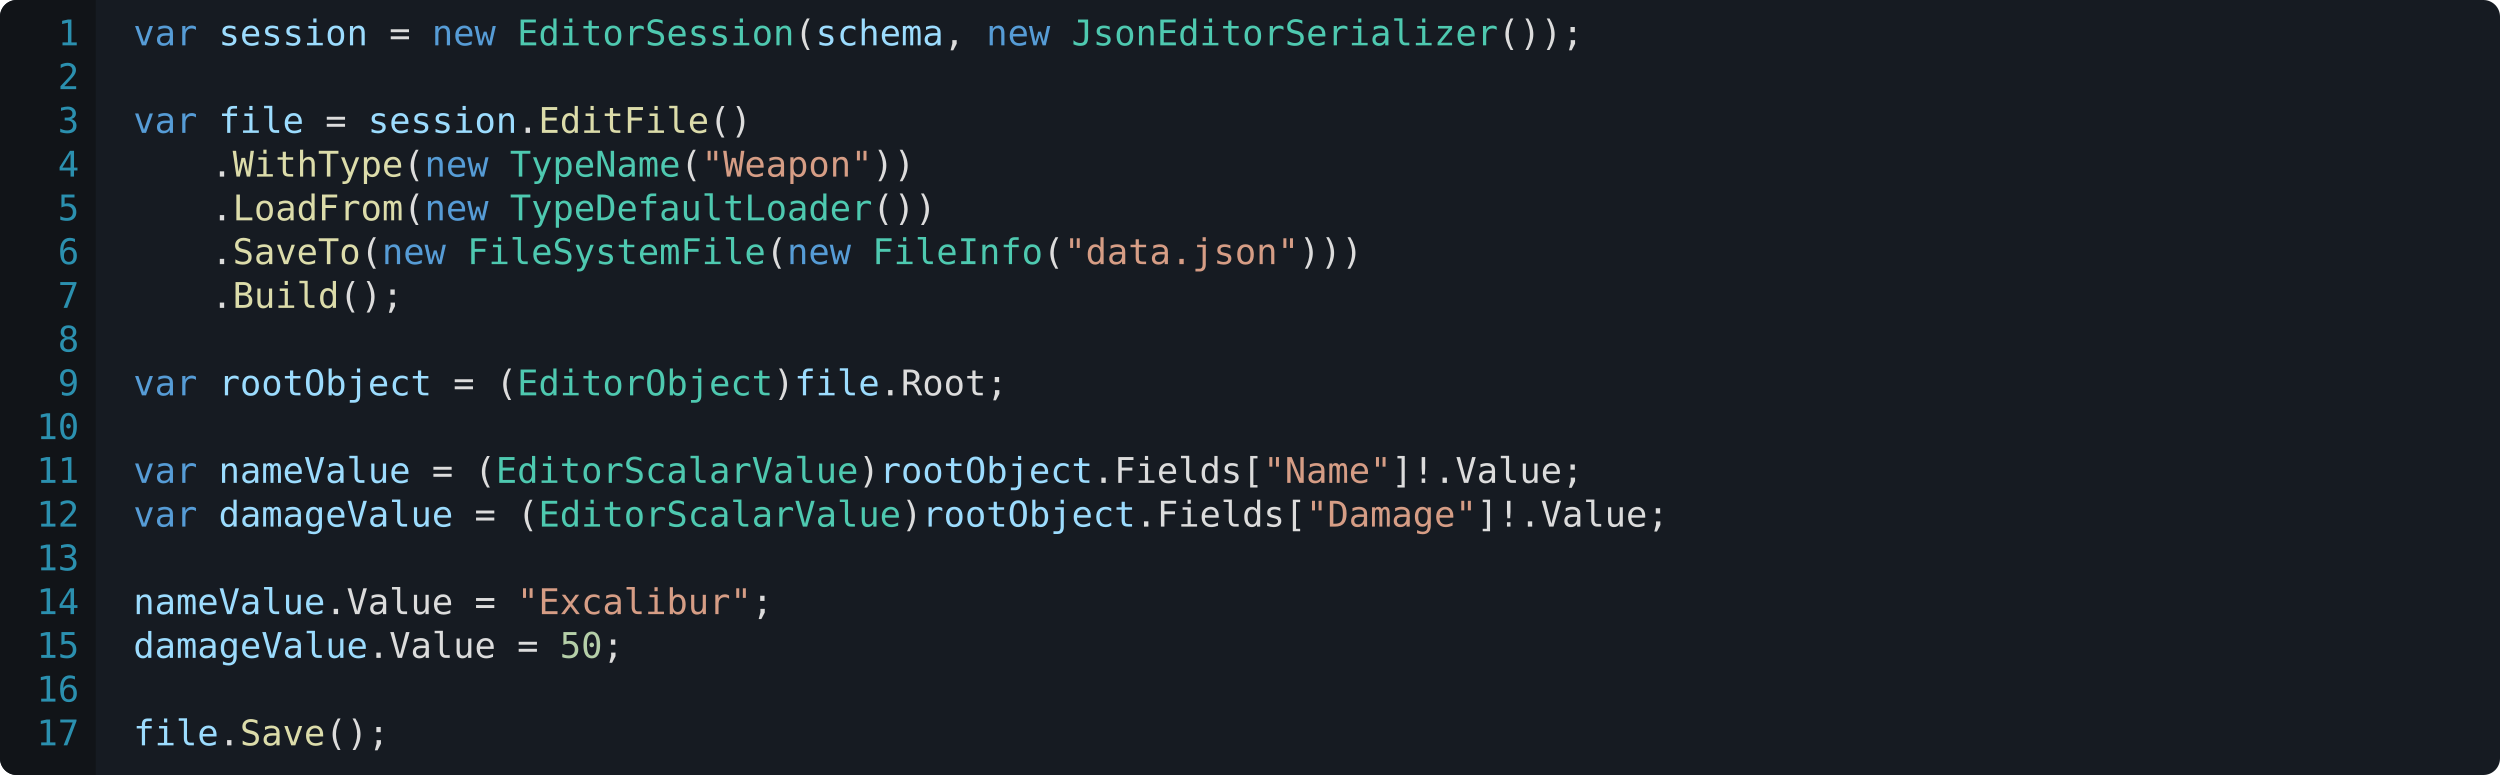
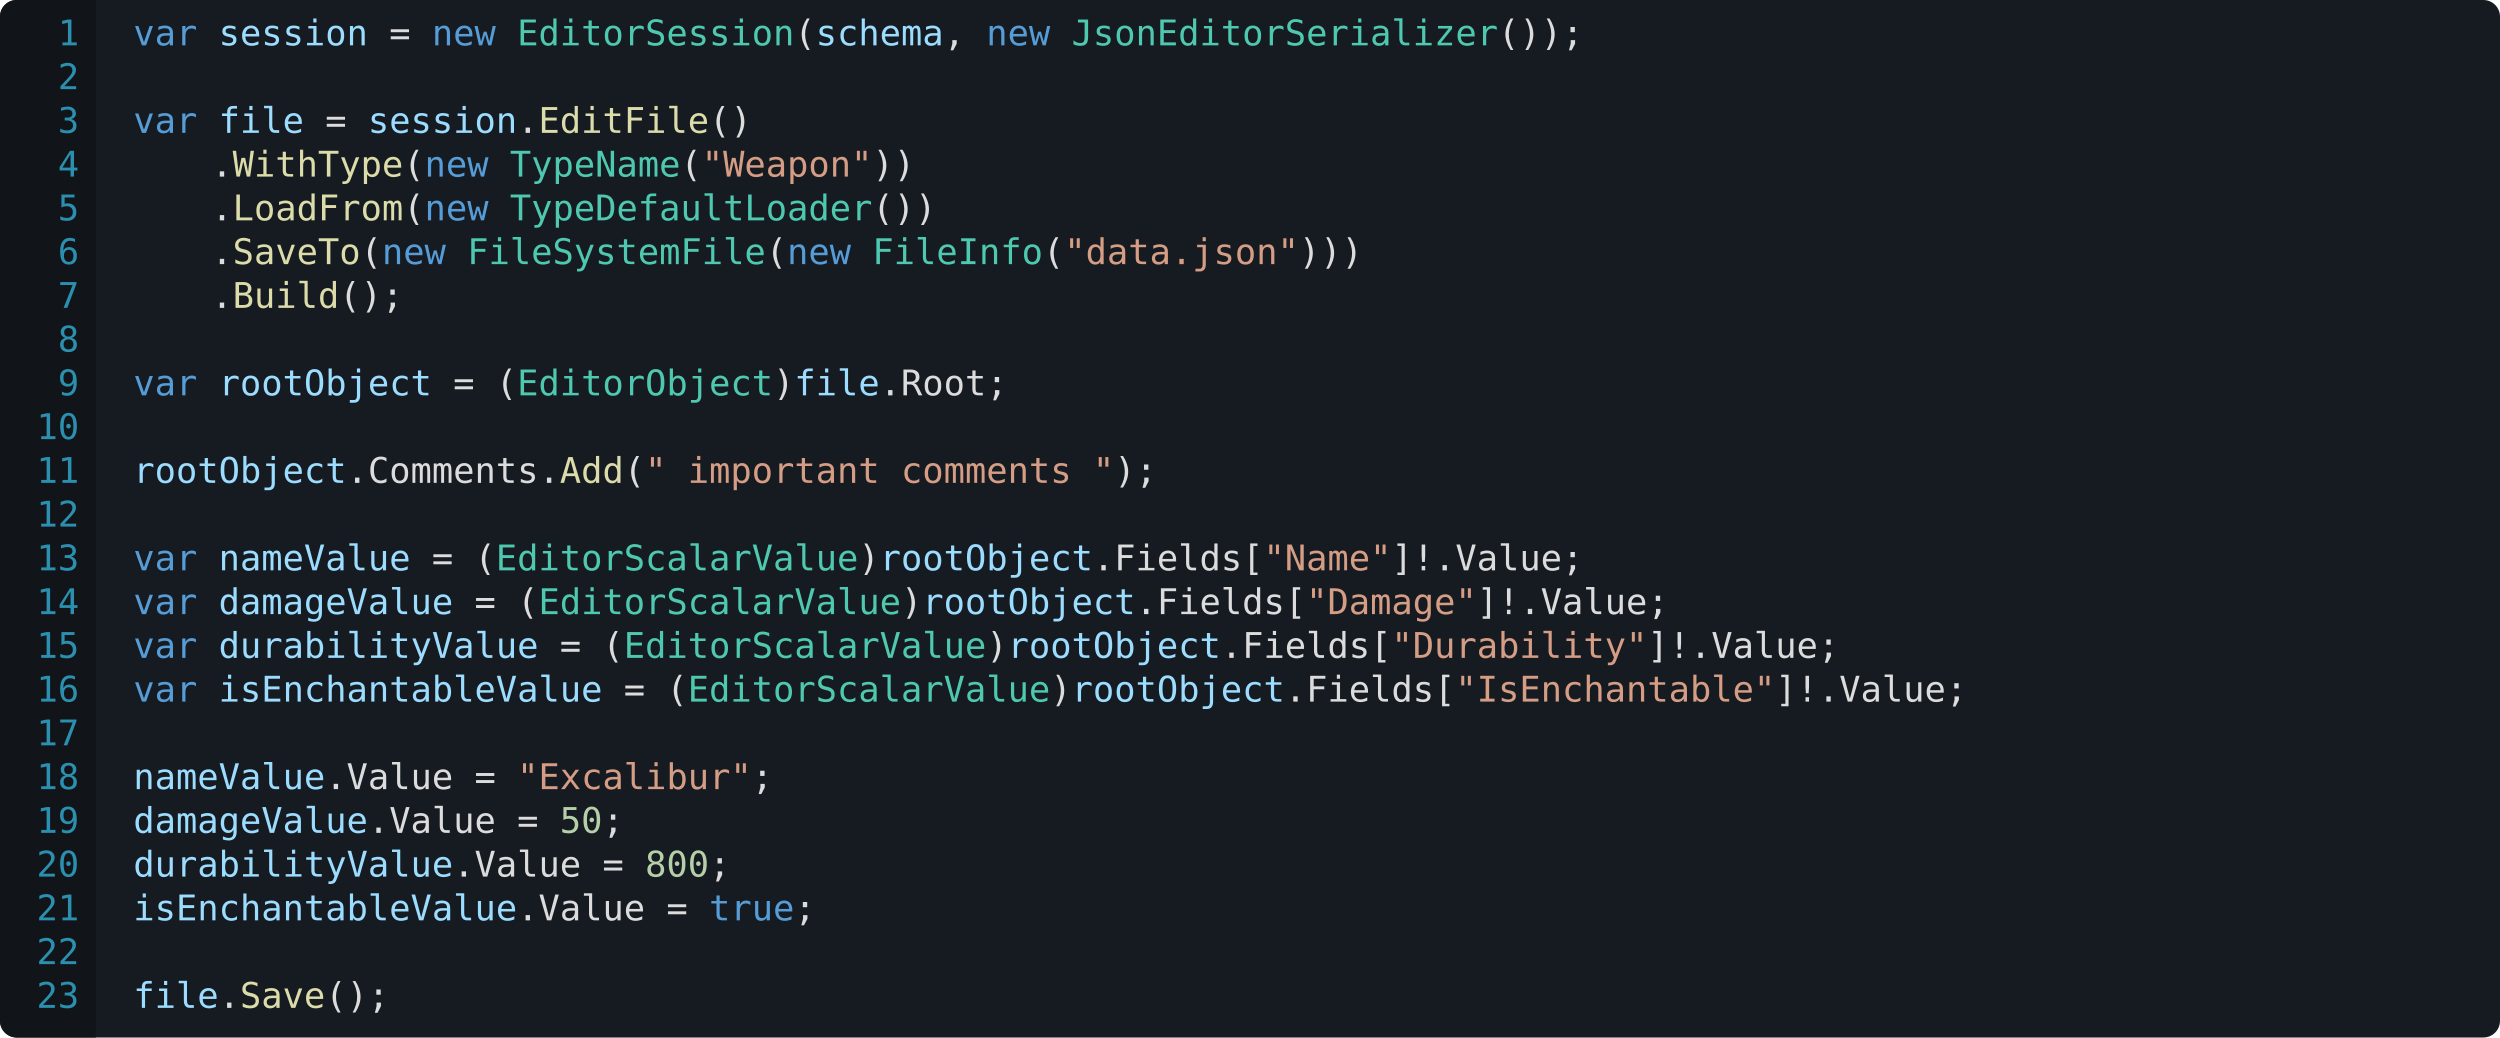
- <svg xmlns="http://www.w3.org/2000/svg" viewBox="0 0 1200 372" width="1200" height="372">
+ <svg xmlns="http://www.w3.org/2000/svg" viewBox="0 0 1200 498" width="1200" height="498">
  <defs>
    <clipPath id="round-left-corners">
      <rect x="0" y="0" width="100" height="100%" rx="8" ry="8" />
    </clipPath>
  </defs>
  <style>
		.code { font: 17px Consolas; fill: rgba(220, 220, 220, 255); dominant-baseline: hanging; }
		.code-background { fill: #161b22; }
		.code-background-linenumber { fill: #111418; }
		.c-ln { font: 17px Consolas; fill: #2b90af; text-anchor: end; pointer-events: none; user-select: none; dominant-baseline: hanging; }
		.c-keyword { fill: rgba(86, 156, 214, 255); }
		.c-control { fill: rgba(216, 160, 223, 255); }
		.c-string { fill: rgba(214, 157, 133, 255); }
		.c-numeric { fill: rgba(181, 207, 168, 255); }
		.c-comment { fill: rgba(87, 166, 74, 255); }
		.c-class { fill: rgba(78, 201, 176, 255); }
		.c-interface { fill: rgba(184, 215, 163, 255); }
		.c-enum { fill: rgba(184, 215, 163, 255); }
		.c-structure { fill: rgba(134, 198, 145, 255); }
		.c-method { fill: rgba(220, 220, 170, 255); }
		.c-parameter { fill: rgba(156, 220, 254, 255); }
		.c-local { fill: rgba(156, 220, 254, 255); }
		.c-pn { fill: rgba(215, 186, 125, 255); }
		.c-kw { fill: rgba(86, 156, 214, 255); }
		.c-s { fill: rgba(214, 157, 133, 255); }
		.c-n { fill: rgba(181, 206, 168, 255); }
+ 		.c-c { fill: rgba(87, 166, 74, 255); }
	</style>
  <rect x="0" y="0" width="100%" height="100%" rx="8" ry="8" class="code-background" />
  <rect x="0" y="0" width="46" height="100%" class="code-background-linenumber" clip-path="url(#round-left-corners)" />
  <text x="38" y="10" class="c-ln">1</text>
  <text x="38" y="31" class="c-ln">2</text>
  <text x="38" y="52" class="c-ln">3</text>
  <text x="38" y="73" class="c-ln">4</text>
  <text x="38" y="94" class="c-ln">5</text>
  <text x="38" y="115" class="c-ln">6</text>
  <text x="38" y="136" class="c-ln">7</text>
  <text x="38" y="157" class="c-ln">8</text>
  <text x="38" y="178" class="c-ln">9</text>
  <text x="38" y="199" class="c-ln">10</text>
  <text x="38" y="220" class="c-ln">11</text>
  <text x="38" y="241" class="c-ln">12</text>
  <text x="38" y="262" class="c-ln">13</text>
  <text x="38" y="283" class="c-ln">14</text>
  <text x="38" y="304" class="c-ln">15</text>
  <text x="38" y="325" class="c-ln">16</text>
  <text x="38" y="346" class="c-ln">17</text>
+   <text x="38" y="367" class="c-ln">18</text>
+   <text x="38" y="388" class="c-ln">19</text>
+   <text x="38" y="409" class="c-ln">20</text>
+   <text x="38" y="430" class="c-ln">21</text>
+   <text x="38" y="451" class="c-ln">22</text>
+   <text x="38" y="472" class="c-ln">23</text>
  <text x="64" y="10" class="code">
    <tspan class="c-keyword">var</tspan>
    <tspan class="c-local">session</tspan> = <tspan class="c-keyword">new</tspan>
    <tspan class="c-class">EditorSession</tspan>(<tspan class="c-local">schema</tspan>, <tspan class="c-keyword">new</tspan>
    <tspan class="c-class">JsonEditorSerializer</tspan>());</text>
  <text x="64" y="52" class="code">
    <tspan class="c-keyword">var</tspan>
    <tspan class="c-local">file</tspan> = <tspan class="c-local">session</tspan>.<tspan class="c-method">EditFile</tspan>()</text>
  <text x="101.44" y="73" class="code">.<tspan class="c-method">WithType</tspan>(<tspan class="c-keyword">new</tspan>
    <tspan class="c-class">TypeName</tspan>(<tspan class="c-string">"Weapon"</tspan>))</text>
  <text x="101.44" y="94" class="code">.<tspan class="c-method">LoadFrom</tspan>(<tspan class="c-keyword">new</tspan>
    <tspan class="c-class">TypeDefaultLoader</tspan>())</text>
  <text x="101.44" y="115" class="code">.<tspan class="c-method">SaveTo</tspan>(<tspan class="c-keyword">new</tspan>
    <tspan class="c-class">FileSystemFile</tspan>(<tspan class="c-keyword">new</tspan>
    <tspan class="c-class">FileInfo</tspan>(<tspan class="c-string">"data.json"</tspan>)))</text>
  <text x="101.44" y="136" class="code">.<tspan class="c-method">Build</tspan>();</text>
  <text x="64" y="178" class="code">
    <tspan class="c-keyword">var</tspan>
    <tspan class="c-local">rootObject</tspan> = (<tspan class="c-class">EditorObject</tspan>)<tspan class="c-local">file</tspan>.<tspan class="c-property">Root</tspan>;</text>
  <text x="64" y="220" class="code">
+     <tspan class="c-local">rootObject</tspan>.<tspan class="c-property">Comments</tspan>.<tspan class="c-method">Add</tspan>(<tspan class="c-string">" important comments "</tspan>);</text>
+   <text x="64" y="262" class="code">
    <tspan class="c-keyword">var</tspan>
    <tspan class="c-local">nameValue</tspan> = (<tspan class="c-class">EditorScalarValue</tspan>)<tspan class="c-local">rootObject</tspan>.<tspan class="c-property">Fields</tspan>[<tspan class="c-string">"Name"</tspan>]<tspan class="c-property">!</tspan>.<tspan class="c-property">Value</tspan>;</text>
-   <text x="64" y="241" class="code">
+   <text x="64" y="283" class="code">
    <tspan class="c-keyword">var</tspan>
    <tspan class="c-local">damageValue</tspan> = (<tspan class="c-class">EditorScalarValue</tspan>)<tspan class="c-local">rootObject</tspan>.<tspan class="c-property">Fields</tspan>[<tspan class="c-string">"Damage"</tspan>]<tspan class="c-property">!</tspan>.<tspan class="c-property">Value</tspan>;</text>
-   <text x="64" y="283" class="code">
+   <text x="64" y="304" class="code">
+     <tspan class="c-keyword">var</tspan>
+     <tspan class="c-local">durabilityValue</tspan> = (<tspan class="c-class">EditorScalarValue</tspan>)<tspan class="c-local">rootObject</tspan>.<tspan class="c-property">Fields</tspan>[<tspan class="c-string">"Durability"</tspan>]<tspan class="c-property">!</tspan>.<tspan class="c-property">Value</tspan>;</text>
+   <text x="64" y="325" class="code">
+     <tspan class="c-keyword">var</tspan>
+     <tspan class="c-local">isEnchantableValue</tspan> = (<tspan class="c-class">EditorScalarValue</tspan>)<tspan class="c-local">rootObject</tspan>.<tspan class="c-property">Fields</tspan>[<tspan class="c-string">"IsEnchantable"</tspan>]<tspan class="c-property">!</tspan>.<tspan class="c-property">Value</tspan>;</text>
+   <text x="64" y="367" class="code">
    <tspan class="c-local">nameValue</tspan>.<tspan class="c-property">Value</tspan> = <tspan class="c-string">"Excalibur"</tspan>;</text>
-   <text x="64" y="304" class="code">
+   <text x="64" y="388" class="code">
    <tspan class="c-local">damageValue</tspan>.<tspan class="c-property">Value</tspan> = <tspan class="c-numeric">50</tspan>;</text>
-   <text x="64" y="346" class="code">
+   <text x="64" y="409" class="code">
+     <tspan class="c-local">durabilityValue</tspan>.<tspan class="c-property">Value</tspan> = <tspan class="c-numeric">800</tspan>;</text>
+   <text x="64" y="430" class="code">
+     <tspan class="c-local">isEnchantableValue</tspan>.<tspan class="c-property">Value</tspan> = <tspan class="c-keyword">true</tspan>;</text>
+   <text x="64" y="472" class="code">
    <tspan class="c-local">file</tspan>.<tspan class="c-method">Save</tspan>();</text>
</svg>
